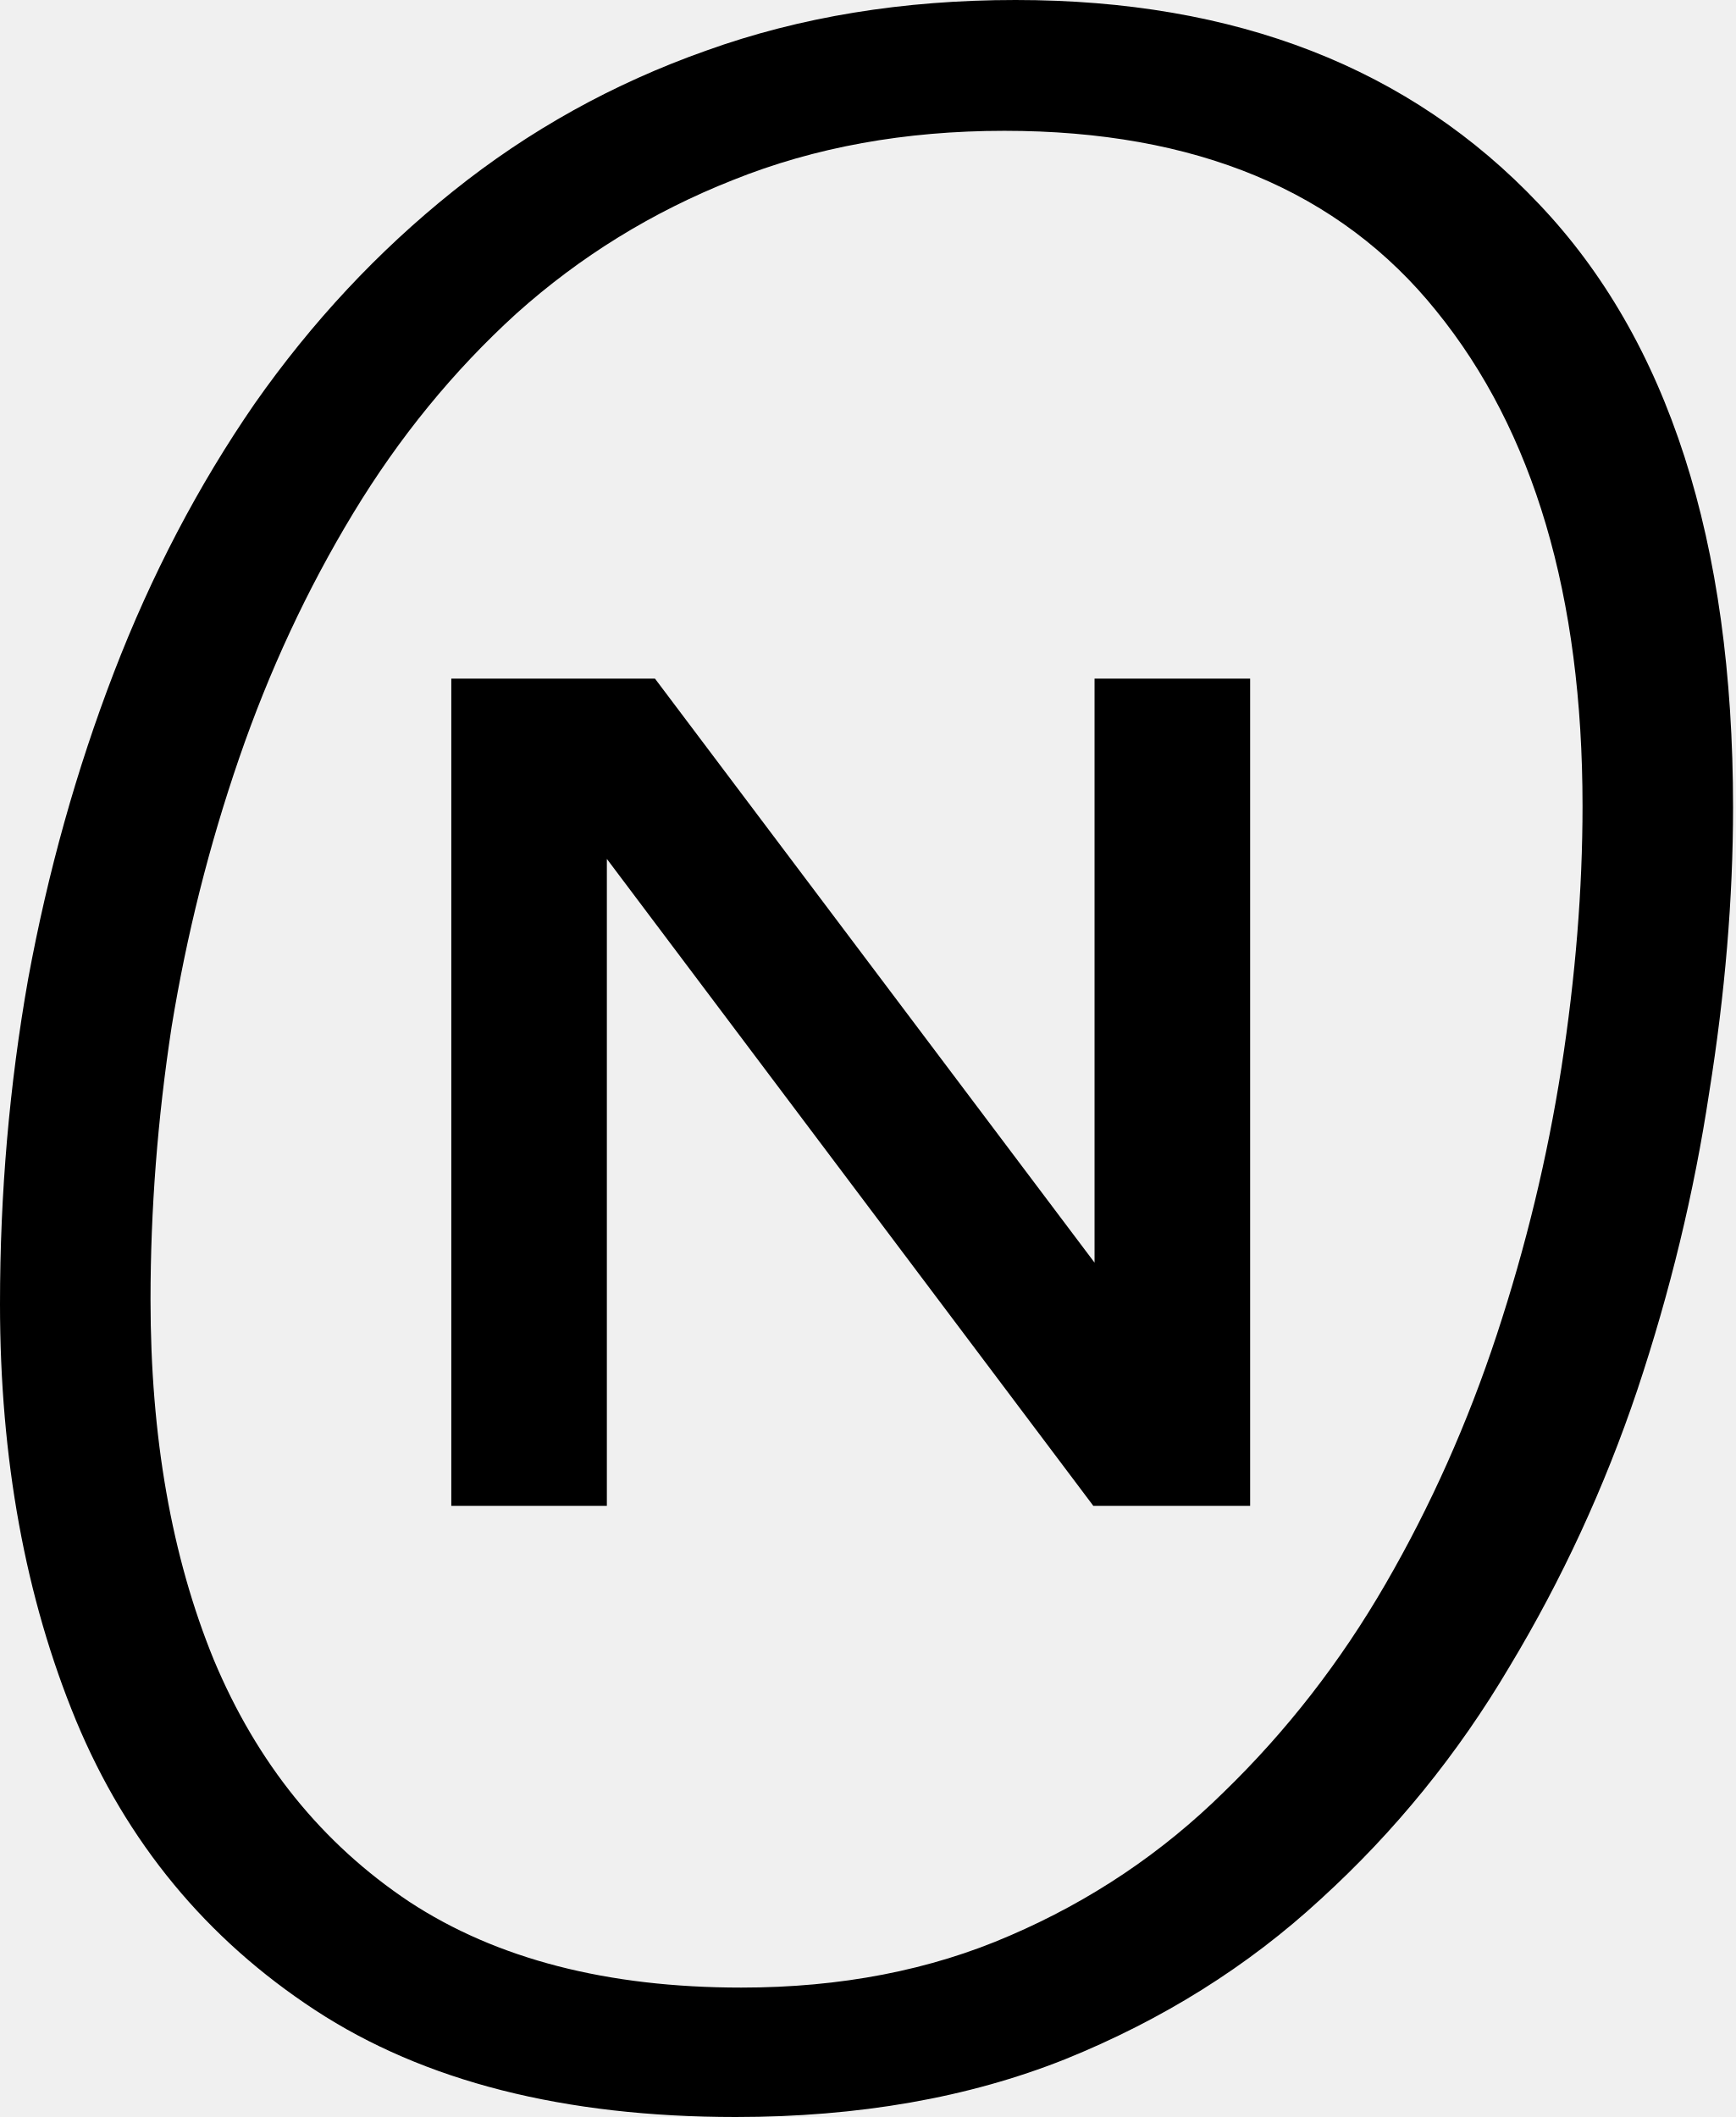
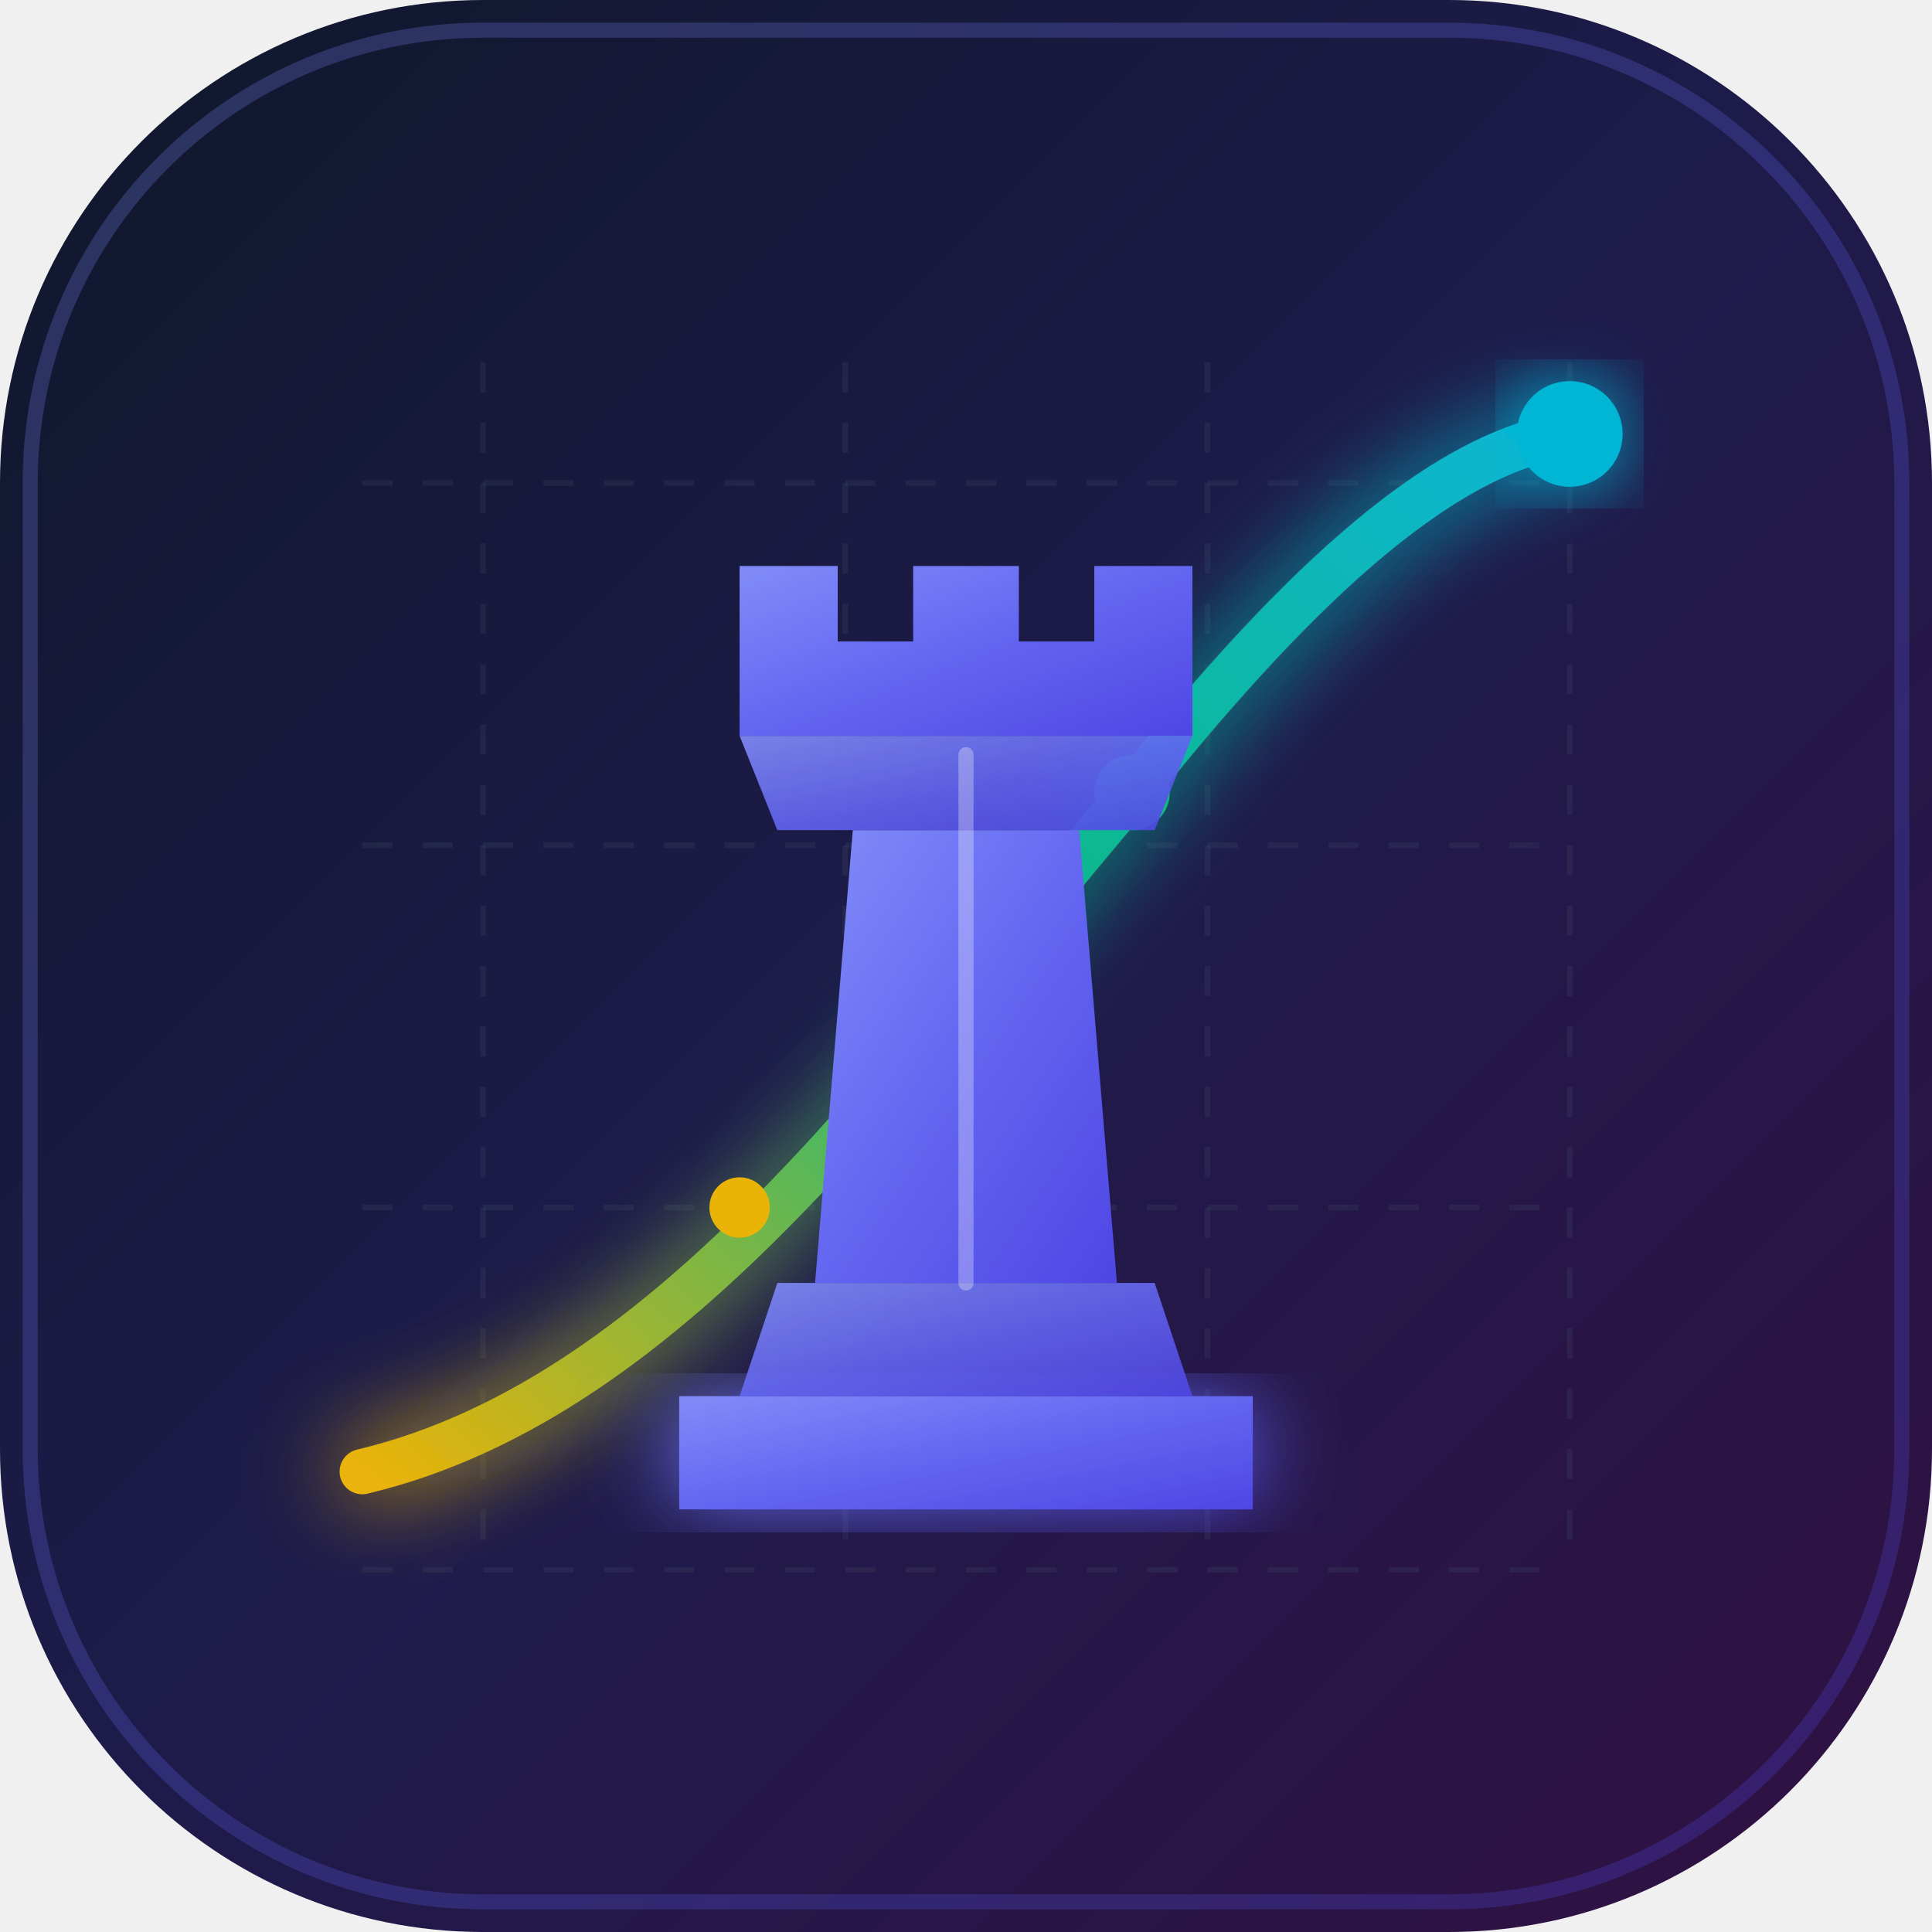
- <svg xmlns="http://www.w3.org/2000/svg" width="82" height="100" viewBox="0 0 82 100" fill="none">
-   <path d="M34.751 100C26.645 100 20.022 98.317 14.884 94.95C9.745 91.584 5.98 87.021 3.588 81.263C1.196 75.46 0 68.904 0 61.595C0 56.368 0.443 51.251 1.329 46.246C2.259 41.196 3.61 36.368 5.382 31.761C7.154 27.154 9.369 22.924 12.027 19.07C14.729 15.216 17.852 11.871 21.395 9.037C24.983 6.157 28.97 3.942 33.355 2.392C37.785 0.797 42.658 0 47.973 0C58.383 0 66.622 3.212 72.691 9.635C78.804 16.058 81.861 25.559 81.861 38.139C81.861 42.436 81.484 46.932 80.731 51.628C80.022 56.323 78.893 60.997 77.342 65.648C75.792 70.255 73.776 74.618 71.296 78.737C68.859 82.857 65.891 86.512 62.392 89.701C58.937 92.89 54.906 95.415 50.299 97.276C45.736 99.092 40.554 100 34.751 100ZM35.017 93.887C39.712 93.887 43.942 93.068 47.708 91.429C51.517 89.79 54.884 87.53 57.807 84.651C60.775 81.772 63.322 78.494 65.448 74.817C67.575 71.141 69.325 67.22 70.698 63.056C72.071 58.893 73.09 54.684 73.754 50.432C74.419 46.135 74.751 42.016 74.751 38.073C74.751 28.151 72.447 20.354 67.841 14.684C63.278 9.014 56.478 6.179 47.442 6.179C42.746 6.179 38.472 6.955 34.618 8.505C30.808 10.011 27.398 12.115 24.385 14.817C21.418 17.519 18.848 20.665 16.678 24.253C14.507 27.84 12.713 31.694 11.296 35.814C9.878 39.934 8.815 44.164 8.106 48.505C7.442 52.846 7.11 57.143 7.11 61.395C7.11 67.863 8.106 73.533 10.1 78.405C12.137 83.278 15.216 87.088 19.335 89.834C23.455 92.536 28.682 93.887 35.017 93.887Z" fill="black" />
-   <path d="M21.317 71.131V32.057H30.939L51.701 59.642V32.057H59.05V71.131H51.643L28.665 40.572V71.131H21.317Z" fill="black" />
+ <svg xmlns="http://www.w3.org/2000/svg" width="512" height="512" viewBox="0 0 512 512" fill="none">
+   <defs>
+     <linearGradient id="bgGrad" x1="0%" y1="0%" x2="100%" y2="100%">
+       <stop offset="0%" stop-color="#0f172a" />
+       <stop offset="50%" stop-color="#1e1b4b" />
+       <stop offset="100%" stop-color="#311042" />
+     </linearGradient>
+     <linearGradient id="neonGrad" x1="0%" y1="0%" x2="100%" y2="100%">
+       <stop offset="0%" stop-color="#818cf8" />
+       <stop offset="50%" stop-color="#6366f1" />
+       <stop offset="100%" stop-color="#4f46e5" />
+     </linearGradient>
+     <linearGradient id="goldGrad" x1="0%" y1="100%" x2="100%" y2="0%">
+       <stop offset="0%" stop-color="#eab308" />
+       <stop offset="50%" stop-color="#10b981" />
+       <stop offset="100%" stop-color="#06b6d4" />
+     </linearGradient>
+     <filter id="glow" x="-20%" y="-20%" width="140%" height="140%">
+       <feGaussianBlur stdDeviation="12" result="blur" />
+       <feComposite in="SourceGraphic" in2="blur" operator="over" />
+     </filter>
+   </defs>
+   <rect width="512" height="512" rx="128" fill="url(#bgGrad)" />
+   <rect x="8" y="8" width="496" height="496" rx="120" stroke="url(#neonGrad)" stroke-width="4" stroke-opacity="0.25" />
+   <path d="M 96 128 L 416 128 M 96 224 L 416 224 M 96 320 L 416 320 M 96 416 L 416 416" stroke="#475569" stroke-width="1.5" stroke-dasharray="8 8" opacity="0.2" />
+   <path d="M 128 96 L 128 416 M 224 96 L 224 416 M 320 96 L 320 416 M 416 96 L 416 416" stroke="#475569" stroke-width="1.5" stroke-dasharray="8 8" opacity="0.2" />
+   <path d="M 96 390 C 180 370 240 280 300 210 C 340 160 380 120 416 115" stroke="url(#goldGrad)" stroke-width="12" stroke-linecap="round" fill="none" filter="url(#glow)" />
+   <circle cx="416" cy="115" r="14" fill="#06b6d4" filter="url(#glow)" />
+   <circle cx="300" cy="210" r="10" fill="#10b981" />
+   <circle cx="196" cy="320" r="8" fill="#eab308" />
+   <path d="M 180 400 L 332 400 L 332 370 L 180 370 Z" fill="url(#neonGrad)" filter="url(#glow)" />
+   <path d="M 196 370 L 316 370 L 306 340 L 206 340 Z" fill="url(#neonGrad)" opacity="0.9" />
+   <path d="M 216 340 L 296 340 L 286 220 L 226 220 Z" fill="url(#neonGrad)" />
+   <path d="M 206 220 L 306 220 L 316 195 L 196 195 Z" fill="url(#neonGrad)" opacity="0.9" />
+   <path d="M 196 195 L 316 195 L 316 150 L 290 150 L 290 170 L 270 170 L 270 150 L 242 150 L 242 170 L 222 170 L 222 150 L 196 150 Z" fill="url(#neonGrad)" />
+   <path d="M 256 200 L 256 340" stroke="#ffffff" stroke-width="4" opacity="0.3" stroke-linecap="round" />
</svg>
